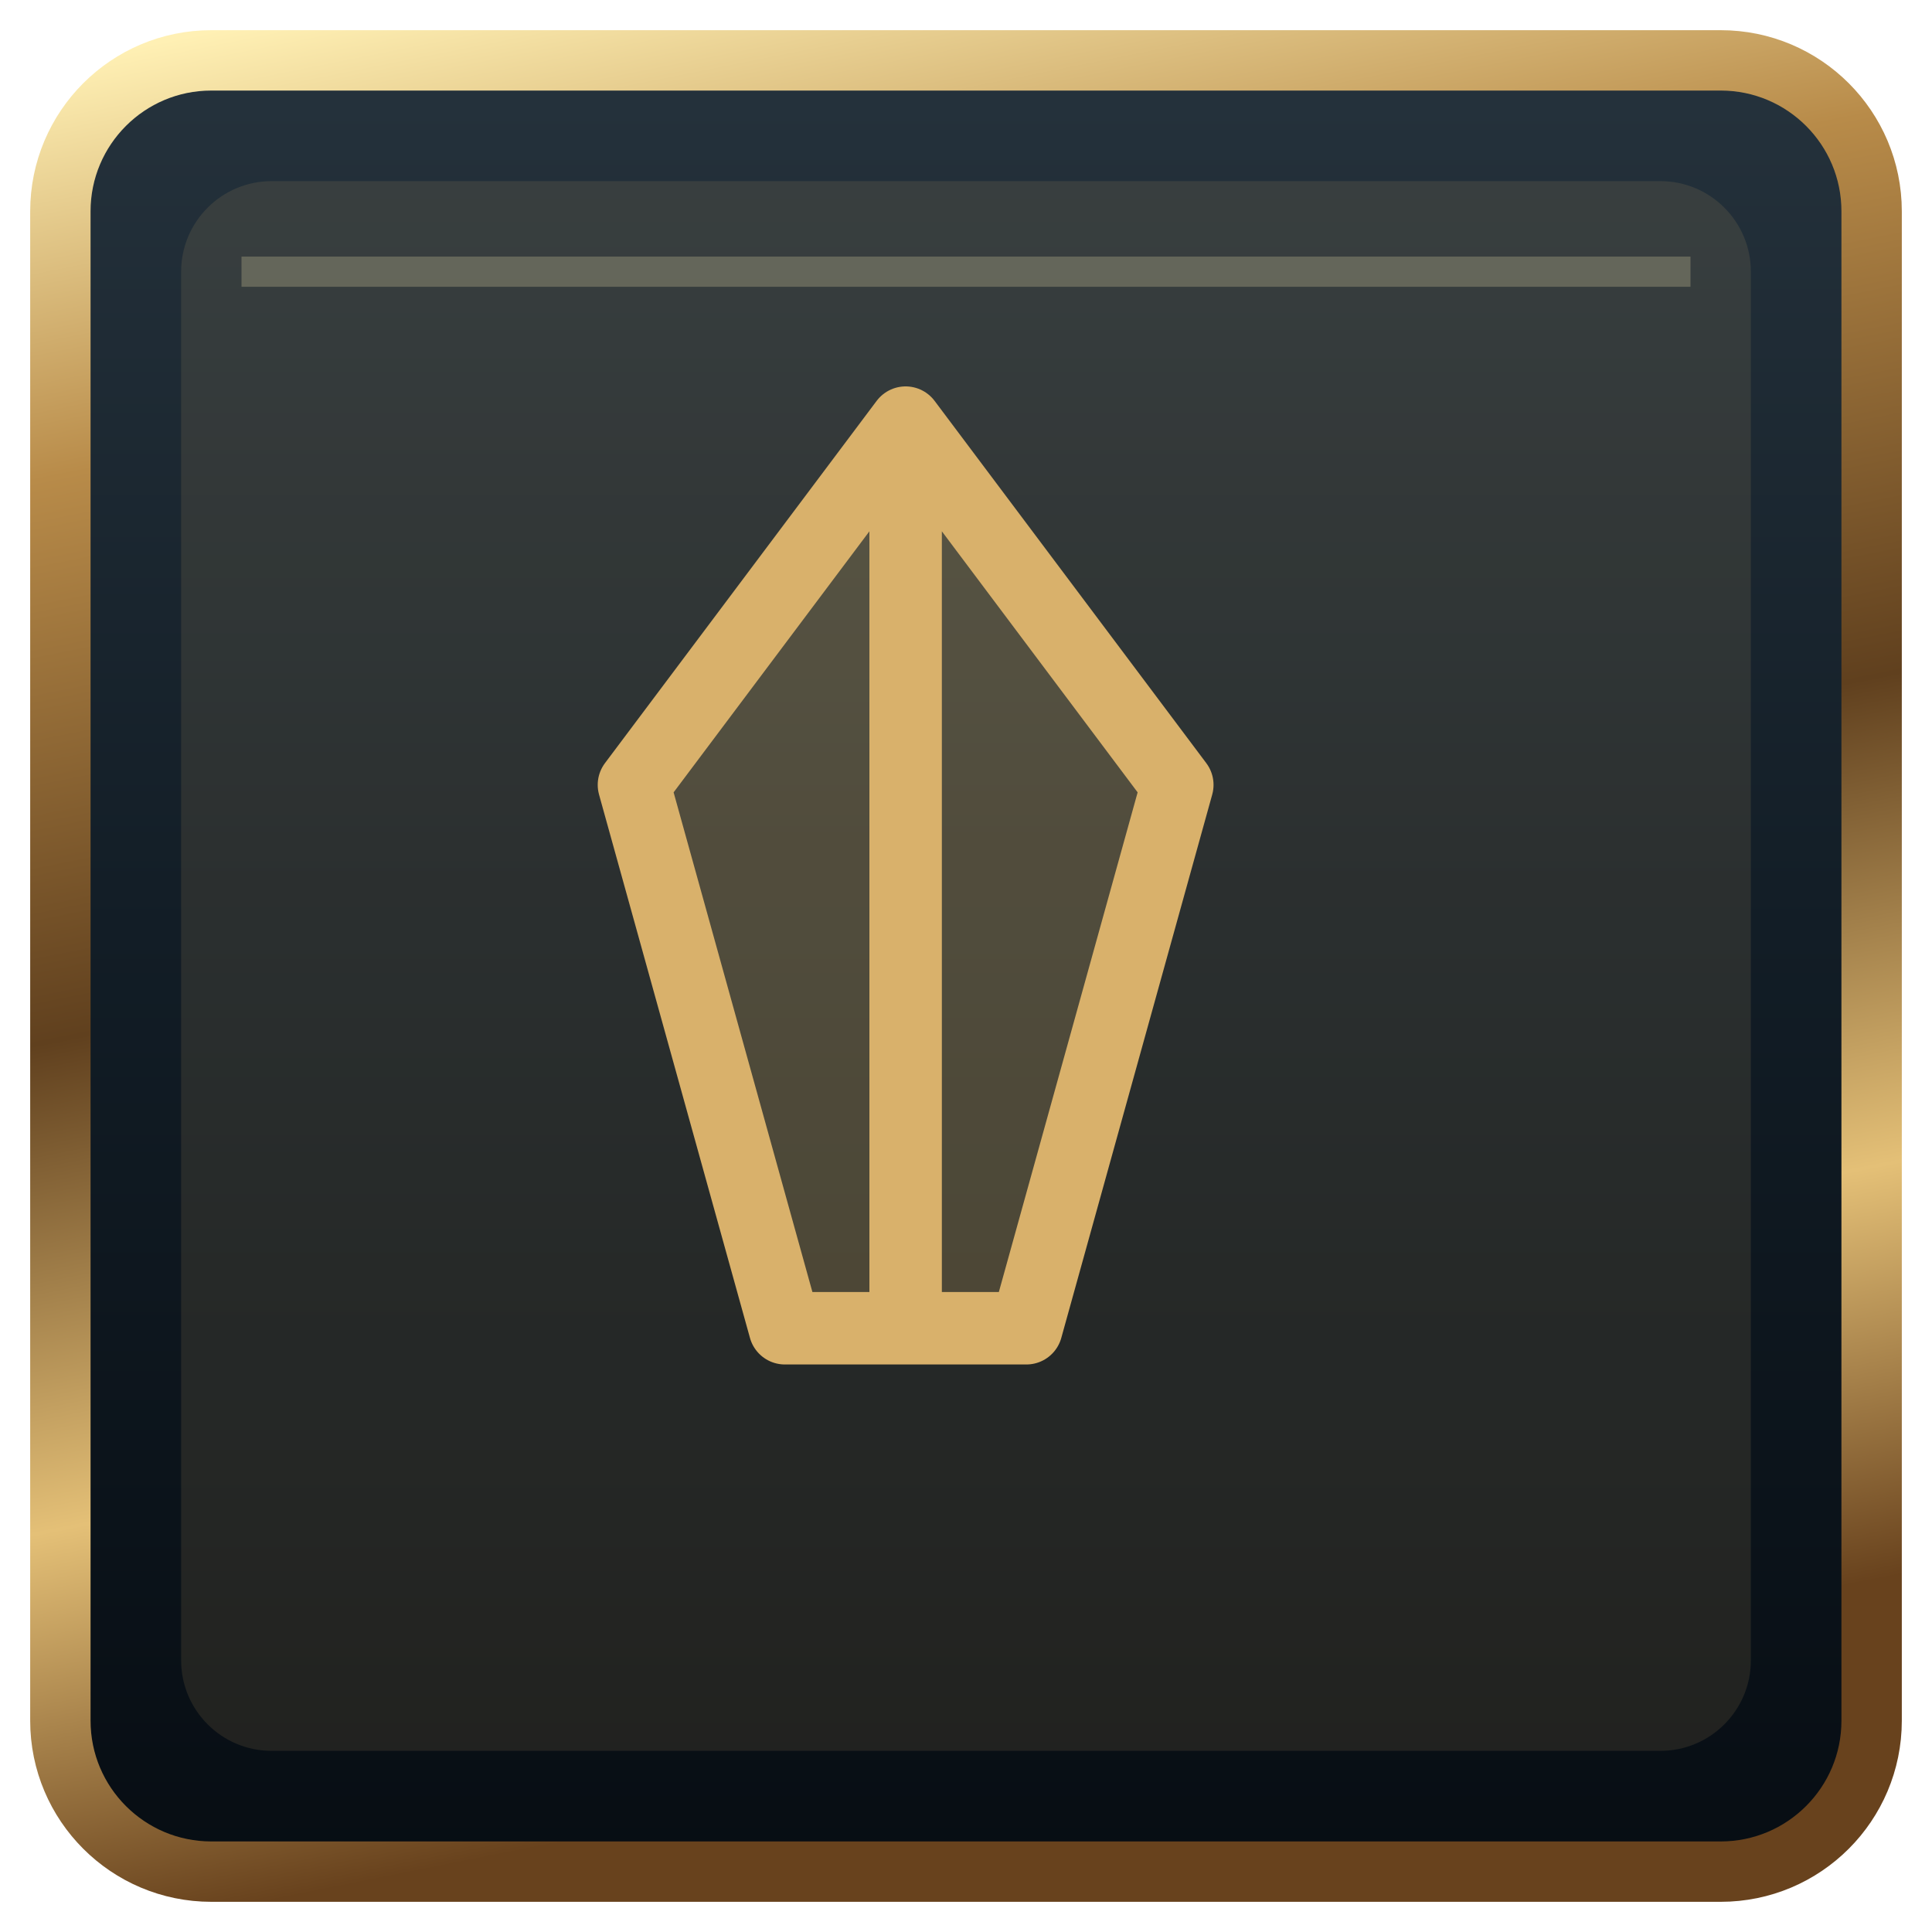
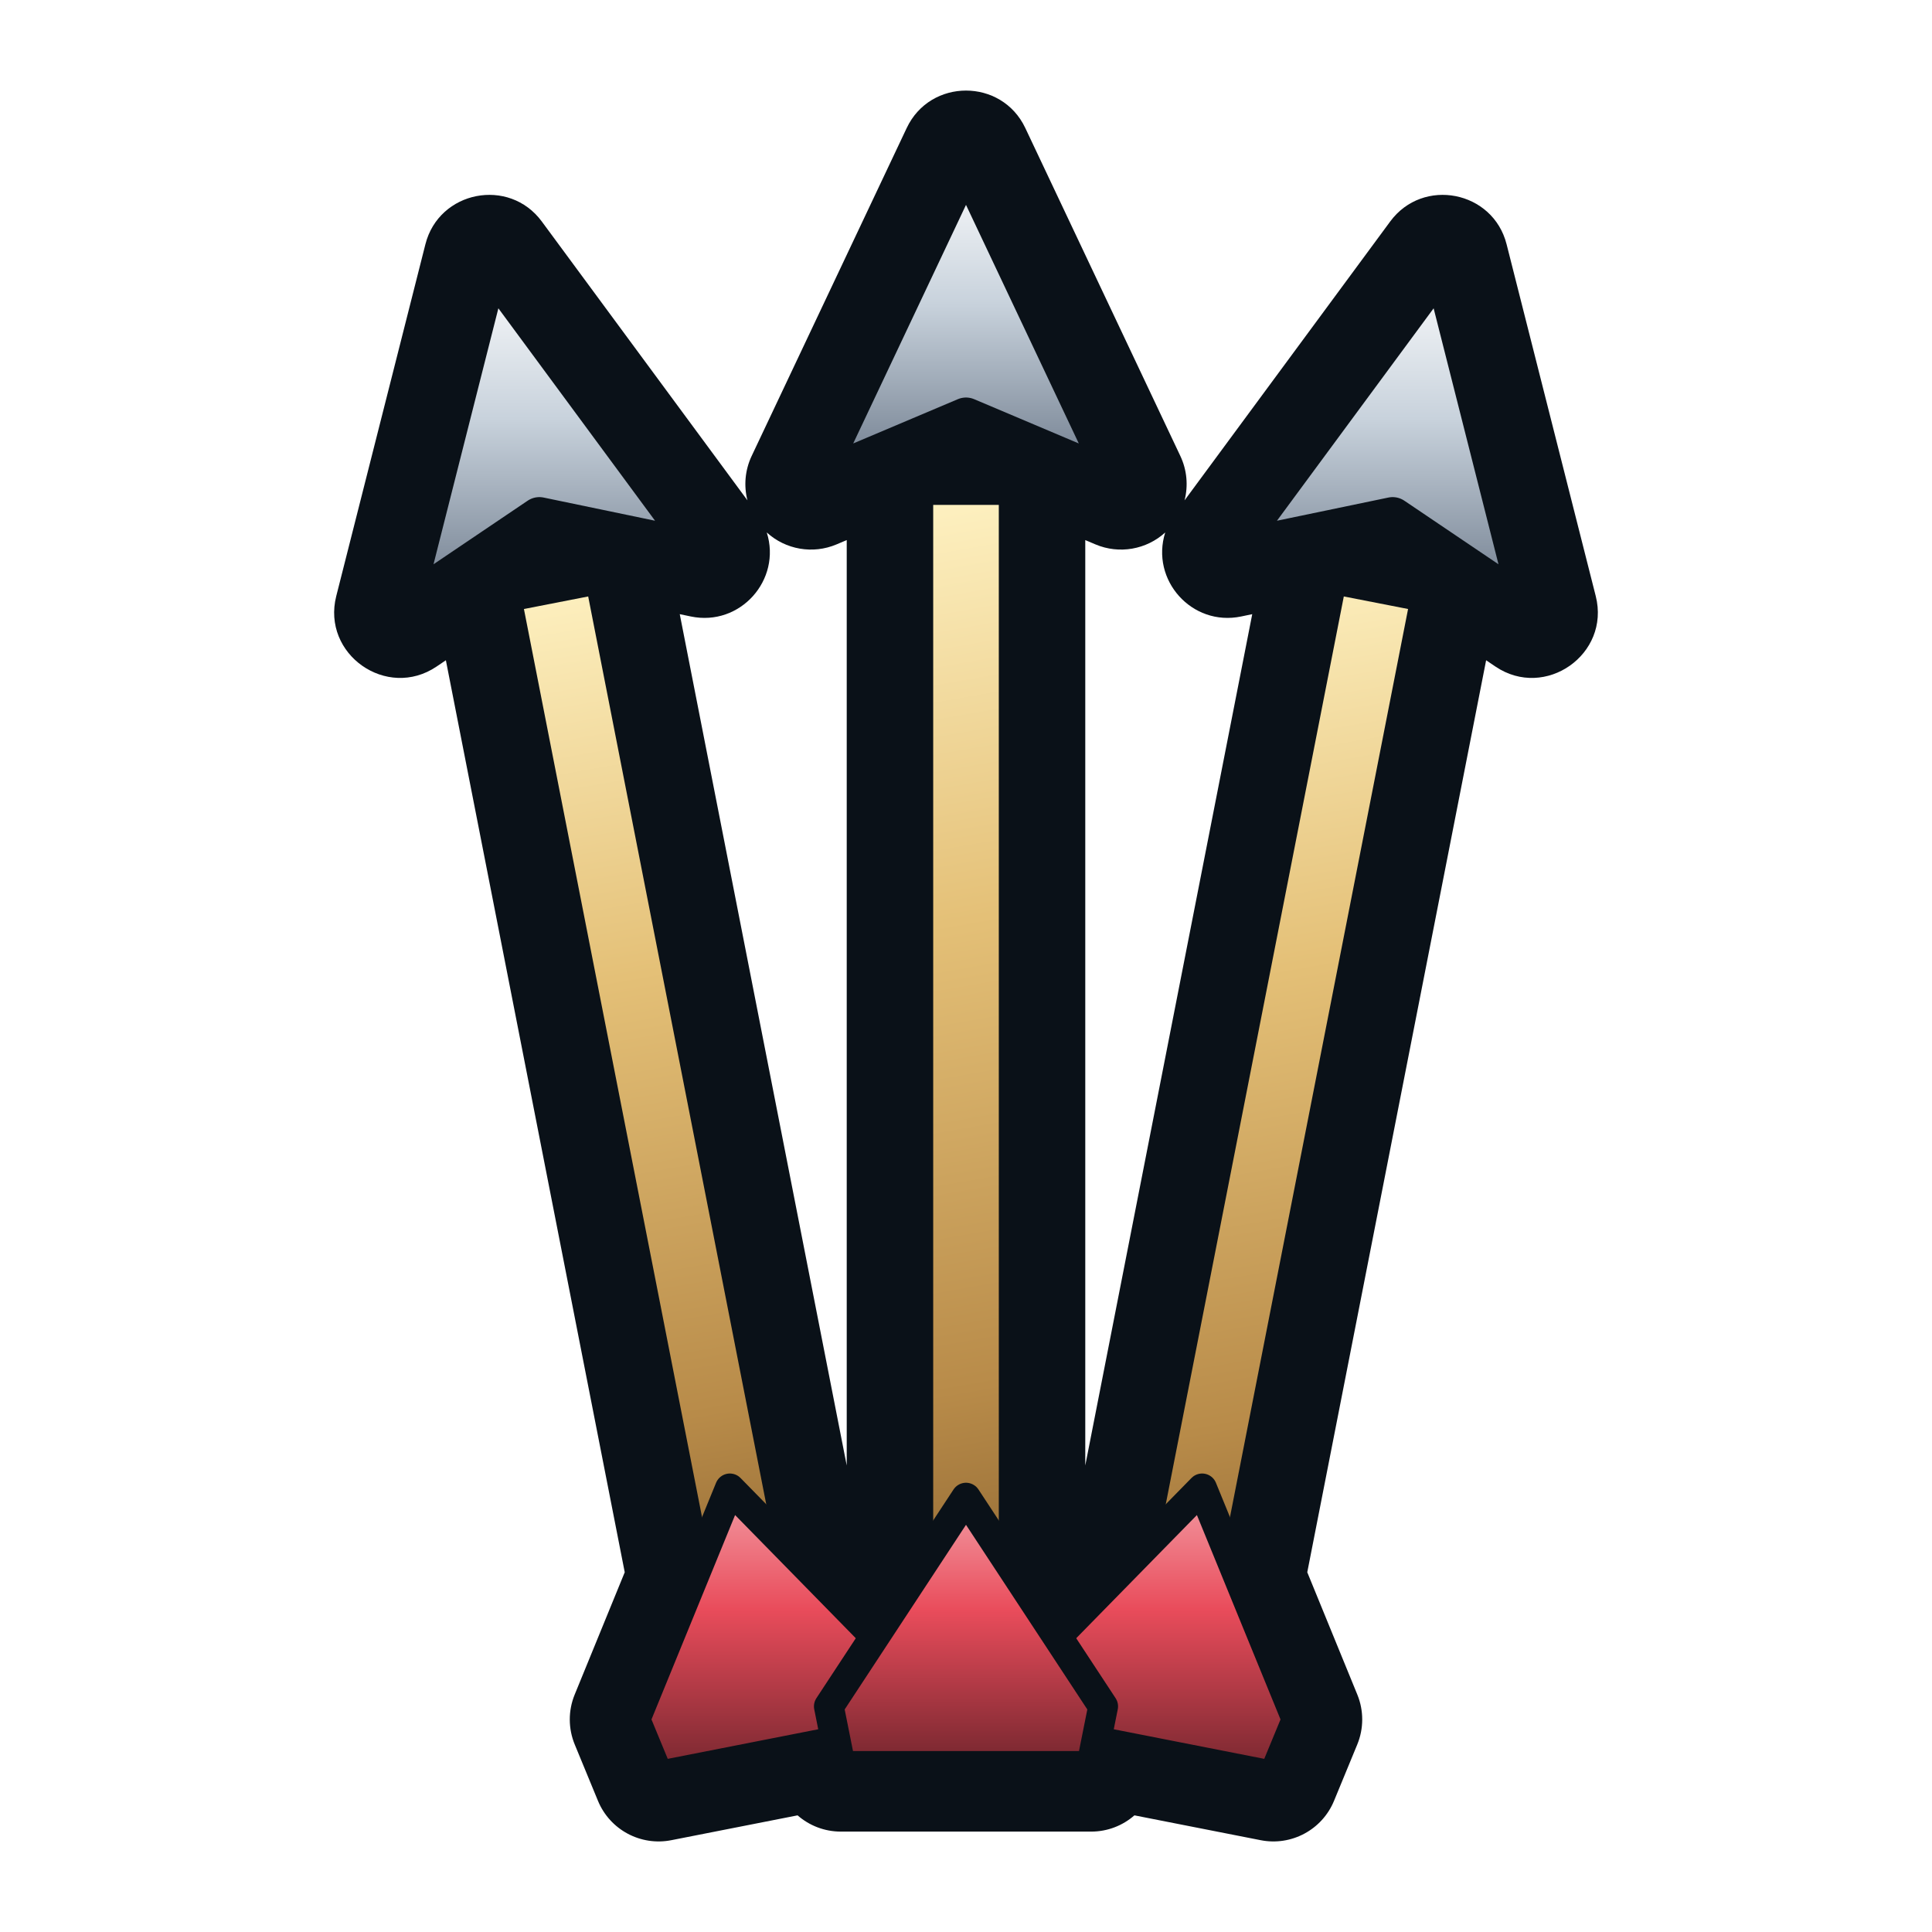
<svg xmlns="http://www.w3.org/2000/svg" width="64" height="64" viewBox="0 0 64 64">
  <defs>
-     <linearGradient id="gold" x2="0.2" y2="1">
-       <stop stop-color="#fff0b4" />
-       <stop offset=".22" stop-color="#b88b49" />
-       <stop offset=".52" stop-color="#60401e" />
-       <stop offset=".78" stop-color="#e4c077" />
-       <stop offset="1" stop-color="#68421d" />
+     <linearGradient id="linear-gradient-1" x1="18.539" y1="18.595" x2="25.442" y2="57.747" gradientUnits="userSpaceOnUse">
+       <stop offset="0" stop-color="#fff3c4" />
+       <stop offset="0.35" stop-color="#e4c077" />
+       <stop offset="0.72" stop-color="#b88b49" />
+       <stop offset="1" stop-color="#7a5426" />
    </linearGradient>
-     <linearGradient id="dark" x2="0" y2="1">
-       <stop stop-color="#25323c" />
-       <stop offset=".48" stop-color="#121d26" />
-       <stop offset="1" stop-color="#070d13" />
+     <linearGradient id="linear-gradient-2" x1="18.287" y1="8.626" x2="18.287" y2="20.28" gradientUnits="userSpaceOnUse">
+       <stop offset="0" stop-color="#ffffff" />
+       <stop offset="0.45" stop-color="#c8d2dc" />
+       <stop offset="1" stop-color="#6b7889" />
    </linearGradient>
-     <linearGradient id="blue" x2="0" y2="1">
-       <stop stop-color="#8bb9df" />
-       <stop offset=".24" stop-color="#3e709d" />
-       <stop offset=".75" stop-color="#173957" />
-       <stop offset="1" stop-color="#0d1e30" />
+     <linearGradient id="linear-gradient-3" x1="25.506" y1="49.306" x2="25.506" y2="58.827" gradientUnits="userSpaceOnUse">
+       <stop offset="0" stop-color="#f39da5" />
+       <stop offset="0.42" stop-color="#e94c5b" />
+       <stop offset="1" stop-color="#74262e" />
    </linearGradient>
-     <linearGradient id="red" x2="0" y2="1">
-       <stop stop-color="#ffc0ad" />
-       <stop offset=".3" stop-color="#e94c5b" />
-       <stop offset="1" stop-color="#7d1b30" />
+     <linearGradient id="linear-gradient-4" x1="38.558" y1="18.595" x2="45.461" y2="57.747" gradientUnits="userSpaceOnUse">
+       <stop offset="0" stop-color="#fff3c4" />
+       <stop offset="0.35" stop-color="#e4c077" />
+       <stop offset="0.72" stop-color="#b88b49" />
+       <stop offset="1" stop-color="#7a5426" />
    </linearGradient>
-     <linearGradient id="mana" x2="0" y2="1">
-       <stop stop-color="#bdeaff" />
-       <stop offset=".3" stop-color="#419ee6" />
-       <stop offset="1" stop-color="#174c92" />
+     <linearGradient id="linear-gradient-5" x1="45.713" y1="8.626" x2="45.713" y2="20.28" gradientUnits="userSpaceOnUse">
+       <stop offset="0" stop-color="#ffffff" />
+       <stop offset="0.45" stop-color="#c8d2dc" />
+       <stop offset="1" stop-color="#6b7889" />
    </linearGradient>
-     <linearGradient id="amber" x2="0" y2="1">
-       <stop stop-color="#fff0a5" />
-       <stop offset=".3" stop-color="#dba13b" />
-       <stop offset="1" stop-color="#8e5217" />
+     <linearGradient id="linear-gradient-6" x1="38.494" y1="49.306" x2="38.494" y2="58.827" gradientUnits="userSpaceOnUse">
+       <stop offset="0" stop-color="#f39da5" />
+       <stop offset="0.42" stop-color="#e94c5b" />
+       <stop offset="1" stop-color="#74262e" />
    </linearGradient>
-     <linearGradient id="purple" x2="0" y2="1">
-       <stop stop-color="#f2cfff" />
-       <stop offset=".3" stop-color="#a56de5" />
-       <stop offset="1" stop-color="#4e267d" />
+     <linearGradient id="linear-gradient-7" x1="28.4" y1="16.354" x2="35.6" y2="57.192" gradientUnits="userSpaceOnUse">
+       <stop offset="0" stop-color="#fff3c4" />
+       <stop offset="0.35" stop-color="#e4c077" />
+       <stop offset="0.72" stop-color="#b88b49" />
+       <stop offset="1" stop-color="#7a5426" />
    </linearGradient>
-     <linearGradient id="green" x2="0" y2="1">
-       <stop stop-color="#d3ffc0" />
-       <stop offset=".3" stop-color="#68c56a" />
-       <stop offset="1" stop-color="#245e35" />
+     <linearGradient id="linear-gradient-8" x1="32" y1="5.169" x2="32" y2="16.033" gradientUnits="userSpaceOnUse">
+       <stop offset="0" stop-color="#ffffff" />
+       <stop offset="0.45" stop-color="#c8d2dc" />
+       <stop offset="1" stop-color="#6b7889" />
+     </linearGradient>
+     <linearGradient id="linear-gradient-9" x1="32" y1="49.612" x2="32" y2="58.501" gradientUnits="userSpaceOnUse">
+       <stop offset="0" stop-color="#f39da5" />
+       <stop offset="0.42" stop-color="#e94c5b" />
+       <stop offset="1" stop-color="#74262e" />
    </linearGradient>
  </defs>
-   <rect x="2" y="2" width="60" height="60" rx="5" fill="url(#dark)" stroke="url(#gold)" stroke-width="2" />
-   <rect x="6" y="6" width="52" height="52" rx="3" fill="#d9b16b" opacity=".12" />
-   <path d="M8 9 H56" stroke="#fff0ba" opacity=".23" />
-   <g transform="translate(12 12)" stroke="#d9b16b" fill="#d9b16b" fill-opacity=".22" stroke-width="2.4" stroke-linejoin="round" stroke-linecap="round">
-     <path d="M18 2 L27 14 L22 32 H14 L9 14Z M18 2 V32" />
+   <g id="Layer_1" data-name="Layer 1">
+     <g id="emblem">
+       <path id="halo" d="M30.036 4.24 C30.818 2.587 33.182 2.587 33.964 4.24 L39.1 15.104 C39.322 15.574 39.364 16.094 39.24 16.575 L46.053 7.336 C47.139 5.864 49.459 6.319 49.908 8.092 L52.861 19.746 C53.35 21.673 51.187 23.193 49.539 22.081 L49.23 21.872 L43.305 52.083 L44.964 56.138 C45.18 56.667 45.179 57.261 44.961 57.789 L44.191 59.656 C43.796 60.613 42.78 61.159 41.763 60.959 L37.579 60.136 C37.194 60.473 36.691 60.674 36.148 60.674 L27.852 60.674 C27.309 60.674 26.806 60.473 26.421 60.136 L22.237 60.959 C21.22 61.159 20.204 60.613 19.809 59.656 L19.039 57.789 C18.821 57.261 18.82 56.667 19.036 56.138 L20.695 52.083 L14.77 21.872 L14.461 22.081 C12.813 23.193 10.65 21.673 11.139 19.746 L14.092 8.092 C14.541 6.319 16.861 5.864 17.947 7.336 L24.76 16.575 C24.636 16.094 24.678 15.574 24.9 15.104 Z M25.4 17.638 C25.898 19.21 24.518 20.761 22.886 20.422 L22.518 20.345 L28.049 48.546 L28.049 17.891 L27.711 18.034 C26.926 18.366 26.023 18.207 25.4 17.638 Z M38.6 17.638 C37.977 18.207 37.074 18.366 36.289 18.034 L35.951 17.891 L35.951 48.546 L41.482 20.345 L41.114 20.422 C39.482 20.761 38.102 19.21 38.6 17.638 Z" fill="#0a1118" />
+       <path id="shaft" d="M27.437 56.713 L20.03 18.947 L16.544 19.628 L23.951 57.395 Z" fill="url(#linear-gradient-1)" stroke="#0a1118" stroke-width="1.383" stroke-linejoin="round" />
+       <path id="head" d="M16.198 8.626 L23.329 18.295 L17.867 17.159 L13.245 20.28 Z" fill="url(#linear-gradient-2)" stroke="#0a1118" stroke-width="1.383" stroke-linejoin="round" />
+       <path id="fletching" d="M21.047 56.96 L24.178 49.306 L29.965 55.212 L29.956 57.227 L25.887 58.027 L21.818 58.827 Z" fill="url(#linear-gradient-3)" stroke="#0a1118" stroke-width="0.988" stroke-linejoin="round" />
+       <path id="shaft-2" data-name="shaft" d="M40.049 57.395 L47.456 19.628 L43.97 18.947 L36.563 56.713 Z" fill="url(#linear-gradient-4)" stroke="#0a1118" stroke-width="1.383" stroke-linejoin="round" />
+       <path id="head-2" data-name="head" d="M47.802 8.626 L50.755 20.28 L46.133 17.159 L40.671 18.295 Z" fill="url(#linear-gradient-5)" stroke="#0a1118" stroke-width="1.383" stroke-linejoin="round" />
+       <path id="fletching-2" data-name="fletching" d="M34.035 55.212 L39.822 49.306 L42.953 56.96 L42.182 58.827 L38.113 58.027 L34.044 57.227 Z" fill="url(#linear-gradient-6)" stroke="#0a1118" stroke-width="0.988" stroke-linejoin="round" />
+       <path id="shaft-3" data-name="shaft" d="M33.778 57.513 L33.778 16.033 L30.222 16.033 L30.222 57.513 Z" fill="url(#linear-gradient-7)" stroke="#0a1118" stroke-width="1.383" stroke-linejoin="round" />
+       <path id="head-3" data-name="head" d="M32 5.169 L37.136 16.033 L32 13.86 L26.864 16.033 Z" fill="url(#linear-gradient-8)" stroke="#0a1118" stroke-width="1.383" stroke-linejoin="round" />
+       <path id="fletching-3" data-name="fletching" d="M27.457 56.526 L32 49.612 L36.543 56.526 L36.148 58.501 L32 58.501 L27.852 58.501 Z" fill="url(#linear-gradient-9)" stroke="#0a1118" stroke-width="0.988" stroke-linejoin="round" />
+     </g>
  </g>
</svg>
